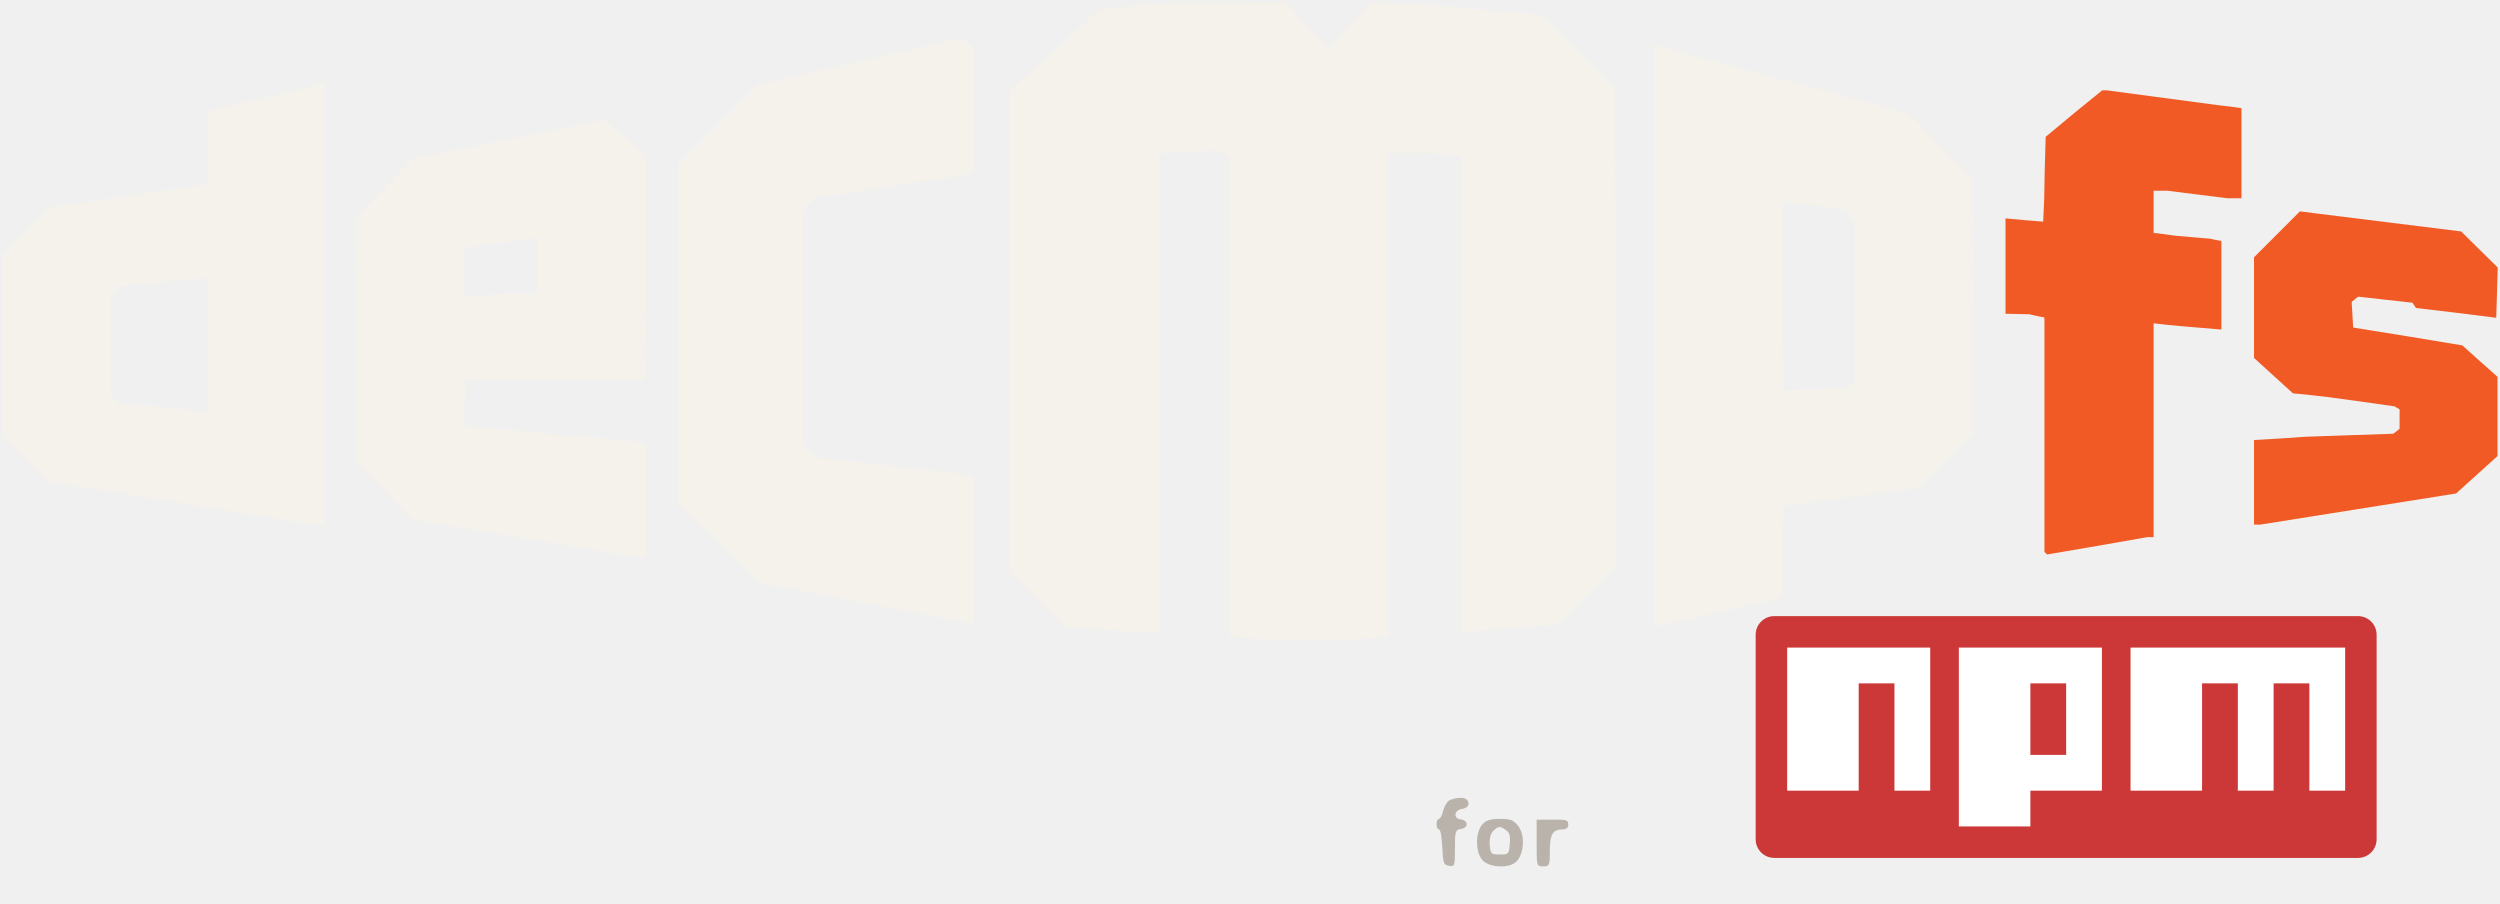
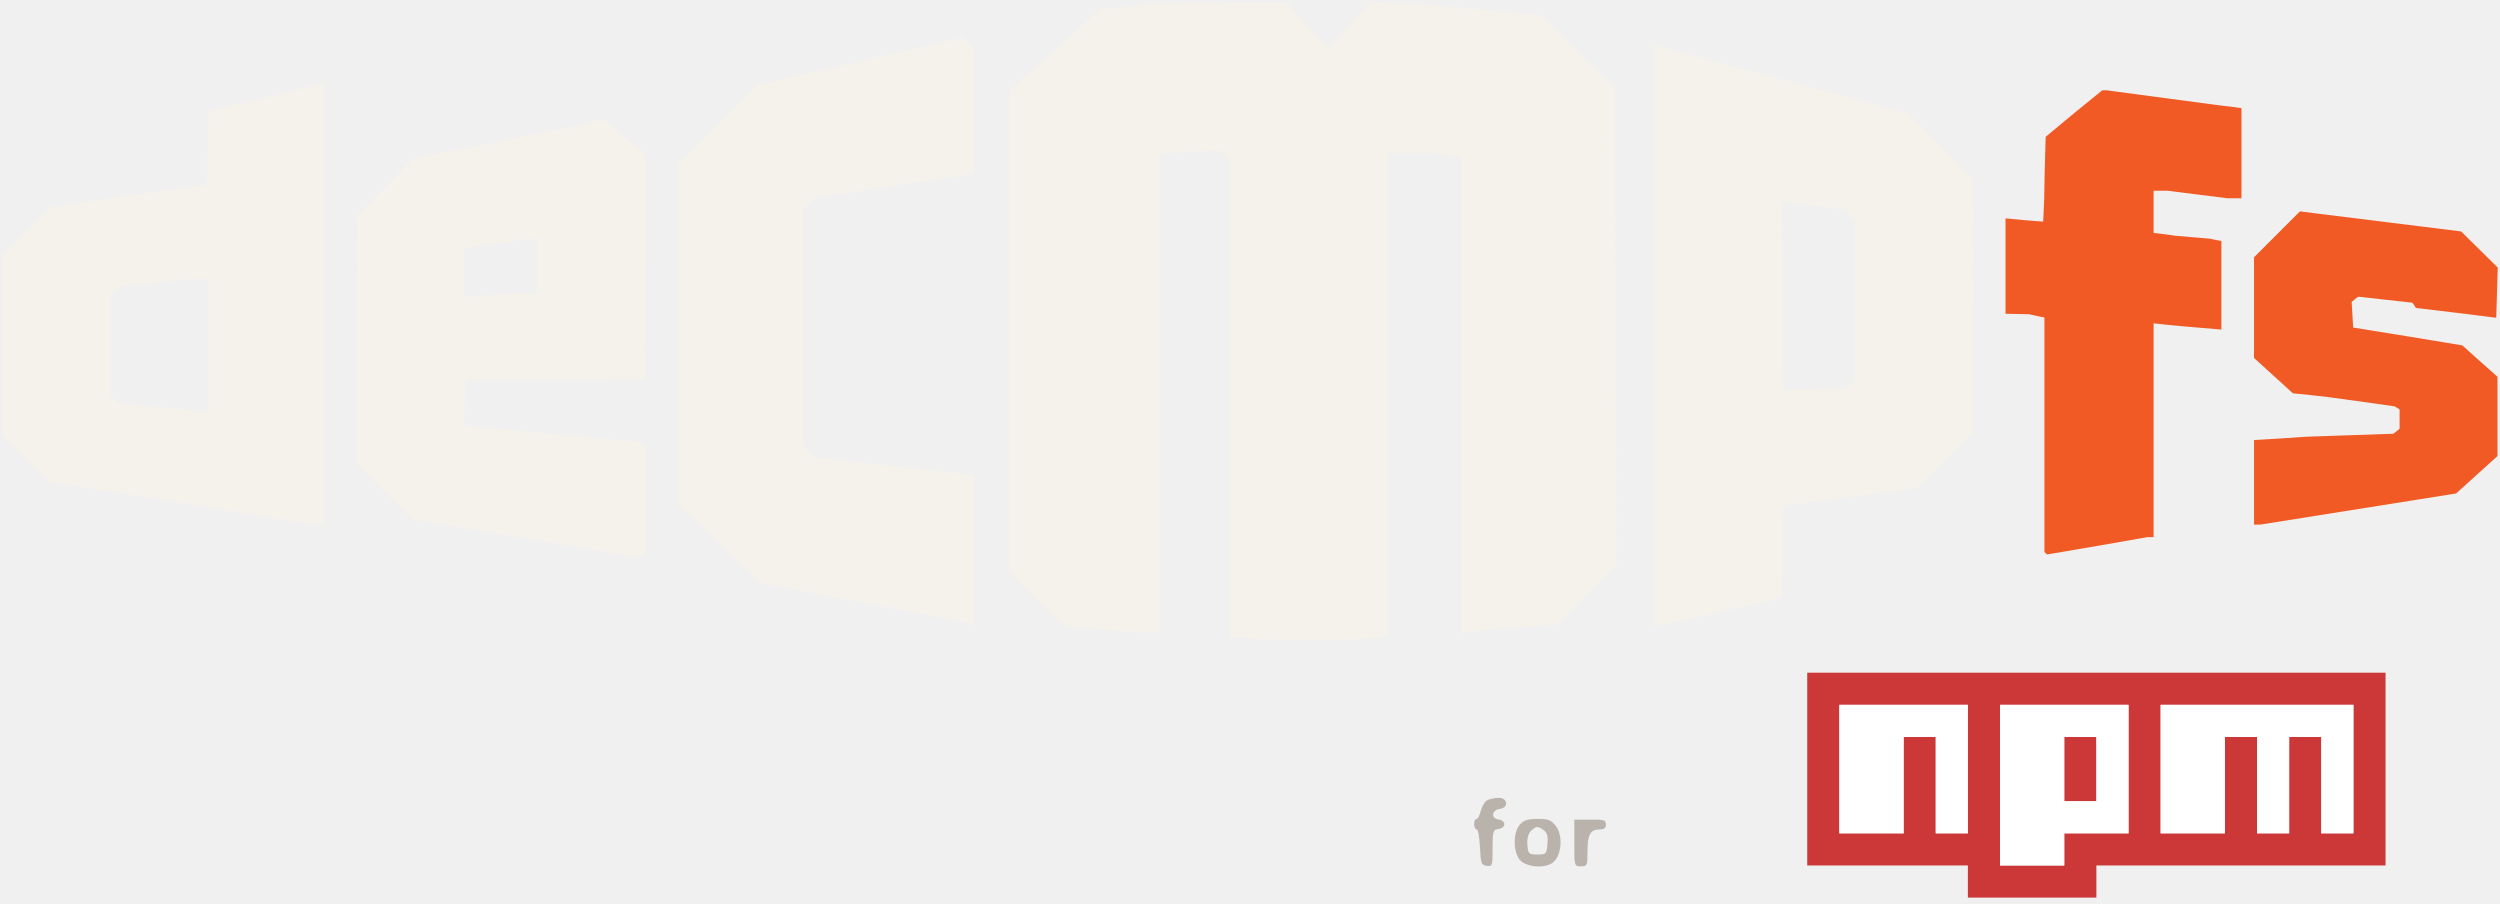
<svg xmlns="http://www.w3.org/2000/svg" viewBox="0 0 996 360" role="img" aria-label="deCMPfs for npm">
  <g transform="translate(0,256) scale(0.1,-0.1)" fill="#f5f2ec" stroke="none">
    <path d="M4497 2534 l-118 -13 -179 -163 -180 -162 0 -956 0 -955 113 -112 112 -111 155 -11 155 -11 33 0 32 0 0 954 0 953 121 8 120 7 20 -18 19 -17 0 -952 0 -952 83 -6 82 -7 141 0 141 0 91 6 92 7 0 963 0 964 84 0 83 0 62 -6 61 -7 0 -950 0 -949 43 5 42 6 152 12 152 12 115 117 116 117 -3 952 -4 953 -144 143 -144 143 -215 21 -215 20 -126 6 -126 7 -85 -92 -85 -91 -68 70 -68 70 -14 21 -14 20 -257 -1 -257 -1 -118 -14z" />
    <path d="M3420 2314 l-405 -94 -157 -157 -158 -158 0 -676 0 -675 68 -64 67 -64 96 -94 96 -94 406 -78 406 -78 20 -7 21 -6 0 300 0 301 -17 0 -18 0 -85 10 -85 10 -214 24 -214 25 -23 22 -24 22 0 472 0 472 25 23 24 23 123 18 123 19 170 25 170 25 23 5 22 5 0 248 0 249 -23 21 -23 22 -5 -1 -4 -1 -405 -94z" />
    <path d="M6590 1223 l0 -1159 238 53 237 53 17 6 18 5 2 182 3 182 268 35 268 36 109 109 110 110 0 505 -1 505 -129 132 -129 131 -488 132 -488 131 -17 5 -18 5 0 -1158z m781 476 l19 -24 0 -316 0 -316 -17 -15 -18 -16 -125 -3 -125 -4 -3 365 -2 365 4 11 4 10 122 -16 123 -17 18 -24z" />
    <path d="M1215 2210 l-70 -18 -157 -38 -157 -37 -3 -146 -3 -146 -312 -45 -313 -45 -95 -95 -95 -95 0 -360 0 -360 92 -92 93 -92 220 -35 220 -35 306 -51 306 -50 22 0 21 0 0 880 0 880 -2 -1 -3 -1 -70 -18z m-385 -1026 l0 -267 -47 6 -48 6 -130 12 -130 11 -18 16 -17 15 0 197 0 198 18 20 17 21 135 14 135 14 43 2 42 1 0 -266z" />
    <path d="M2340 2069 l-35 -8 -330 -67 -330 -66 -112 -117 -112 -116 -1 -488 0 -489 113 -114 112 -114 445 -75 446 -75 17 0 17 0 0 224 0 225 -8 5 -8 5 -339 31 -340 31 -13 4 -13 5 3 87 3 88 357 3 357 2 1 448 0 447 -80 68 -80 67 -17 -1 -18 -1 -35 -9z m-200 -569 l0 -110 -62 0 -63 0 -82 -7 -83 -6 0 96 0 97 23 5 22 5 105 14 105 14 18 1 17 1 0 -110z" />
  </g>
  <g transform="translate(0,256) scale(0.1,-0.1)" fill="#f15a24" stroke="none">
    <path d="M8262 2108 l-112 -93 -2 -70 -2 -70 -1 -55 -1 -55 -2 -44 -2 -44 -75 6 -75 7 0 -190 0 -190 48 -1 47 -1 30 -7 30 -6 0 -467 0 -466 5 -6 6 -5 199 34 200 35 13 0 12 0 0 426 0 426 53 -6 52 -5 83 -7 82 -7 0 177 0 176 -22 4 -23 5 -70 6 -70 6 -42 6 -43 5 0 84 0 84 28 0 28 0 119 -15 120 -15 28 0 27 0 0 179 0 180 -42 6 -43 5 -225 30 -225 30 -10 0 -10 0 -113 -92z" />
    <path d="M9071 1626 l-91 -91 0 -201 0 -200 78 -71 77 -70 70 -7 70 -8 132 -18 133 -19 10 -6 10 -6 0 -38 0 -39 -12 -10 -13 -10 -175 -6 -175 -6 -102 -7 -103 -6 0 -168 0 -169 13 0 12 0 390 62 390 62 83 75 82 74 0 158 0 158 -70 62 -70 63 -218 36 -217 35 -3 51 -3 51 13 11 13 10 108 -12 108 -12 7 -10 7 -11 160 -19 160 -20 3 100 3 100 -73 72 -73 72 -290 36 -290 36 -31 4 -31 4 -92 -92z" />
  </g>
-   <g transform="translate(545 300) scale(1.05)">
+   <g transform="translate(560 300) scale(1.05)">
    <g transform="translate(0,54) scale(0.1,-0.1)" fill="#b9b3ab" stroke="none">
      <path d="M308 360 c-9 -6 -19 -24 -23 -40 -4 -17 -11 -30 -16 -30 -5 0 -9 -9 -9 -20 0 -11 4 -20 10 -20 5 0 10 -30 12 -67 3 -62 5 -68 26 -71 21 -3 22 0 22 67 0 65 2 70 23 73 29 4 29 32 -1 36 -30 4 -25 36 6 40 34 5 30 42 -5 42 -16 0 -36 -5 -45 -10z" />
      <path d="M434 269 c-29 -32 -26 -115 5 -140 32 -26 102 -26 126 1 28 31 31 100 5 133 -18 23 -29 27 -69 27 -36 0 -53 -5 -67 -21z m90 -22 c13 -9 17 -23 14 -52 -3 -38 -4 -40 -38 -40 -33 0 -35 2 -38 36 -2 24 3 42 13 53 20 19 26 20 49 3z" />
      <path d="M640 198 c0 -87 0 -88 25 -88 24 0 25 3 25 58 0 63 11 82 47 82 16 0 23 6 23 19 0 17 -8 19 -60 18 l-60 0 0 -89z" />
    </g>
  </g>
-   <g transform="translate(712 258) scale(0.285)">
-     <rect x="-44" y="-44" width="868" height="338" rx="26" fill="#cb3837" />
-     <path fill="#ffffff" d="M240,250h100v-50h100V0H240V250z M340,50h50v100h-50V50z M480,0v200h100V50h50v150h50V50h50v150h50V0H480z M0,200h100V50h50v150h50V0H0V200z" />
+   <g transform="translate(720 268) scale(12.8)">
+     <path fill="#CB3837" d="M0,0h18v6H9v1H5V6H0V0z M1,5h2V2h1v3h1V1H1V5z M6,1v5h2V5h2V1H6z M8,2h1v2H8V2z M11,1v4h2V2h1v3h1V2h1v3h1V1H11z" />
+     <polygon fill="#FFFFFF" points="1,5 3,5 3,2 4,2 4,5 5,5 5,1 1,1 " />
+     <path fill="#FFFFFF" d="M6,1v5h2V5h2V1H6z M9,4H8V2h1V4z" />
+     <polygon fill="#FFFFFF" points="11,1 11,5 13,5 13,2 14,2 14,5 15,5 15,2 16,2 16,5 17,5 17,1 " />
  </g>
</svg>
